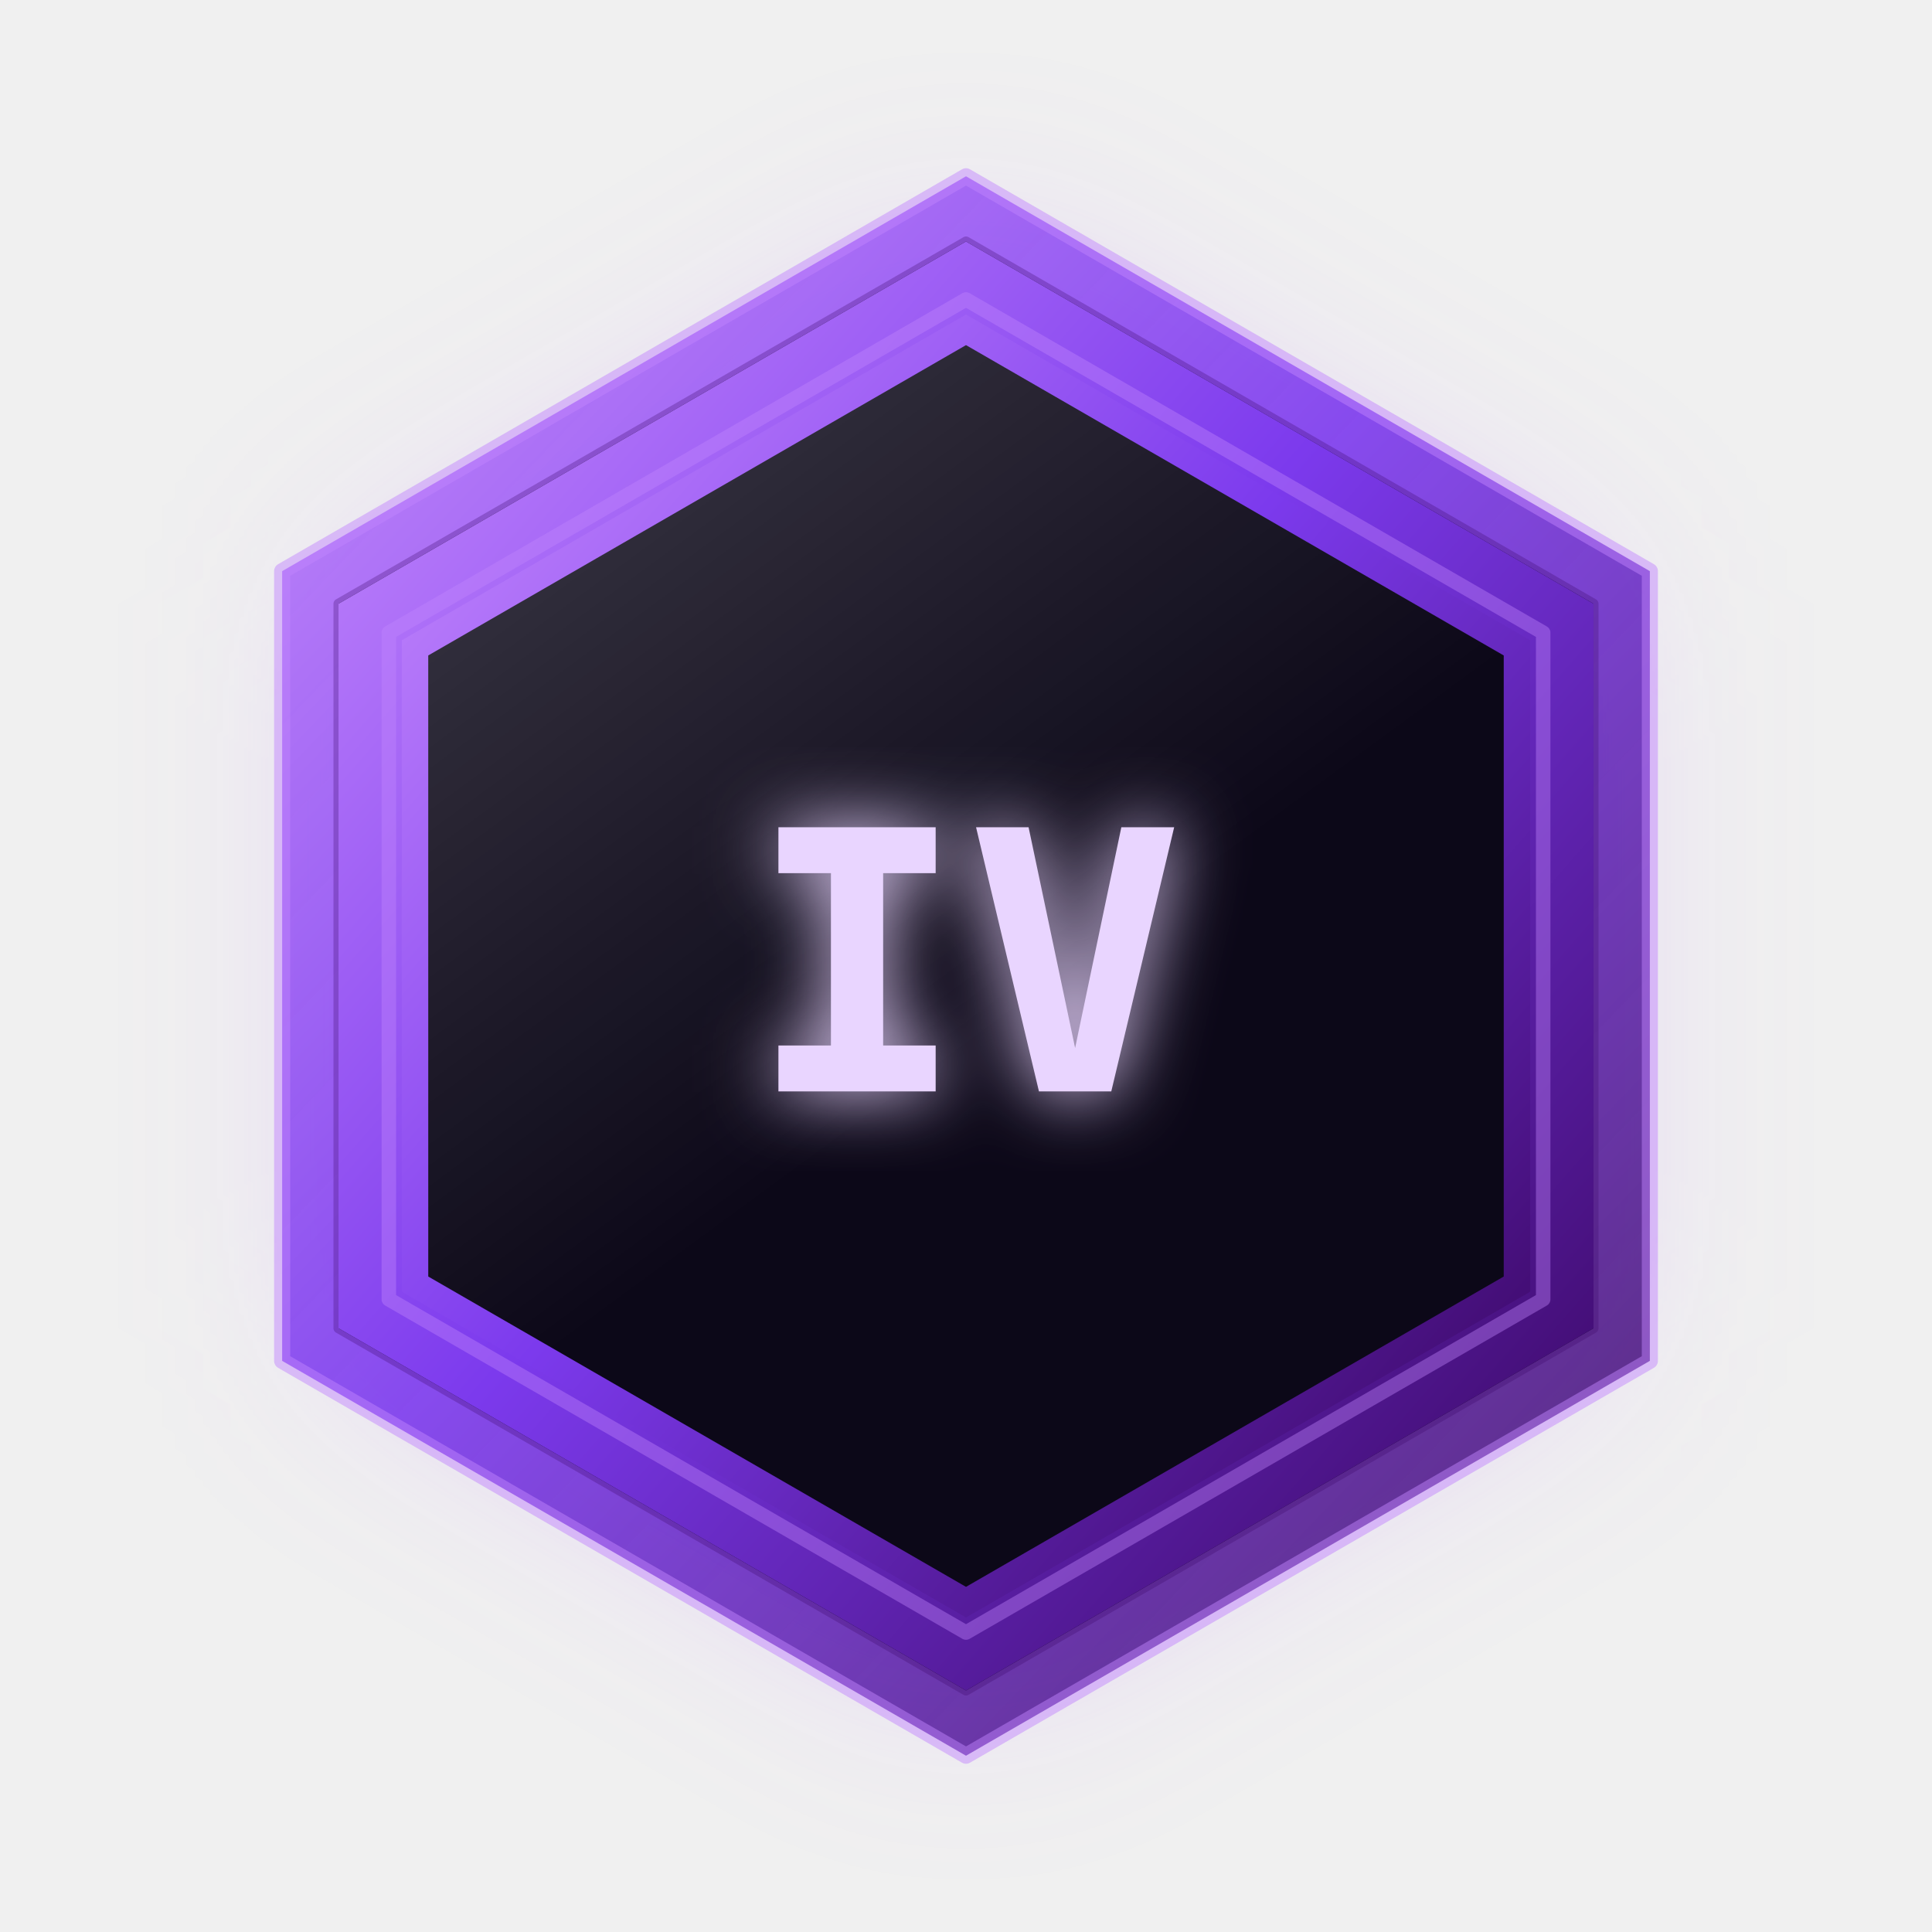
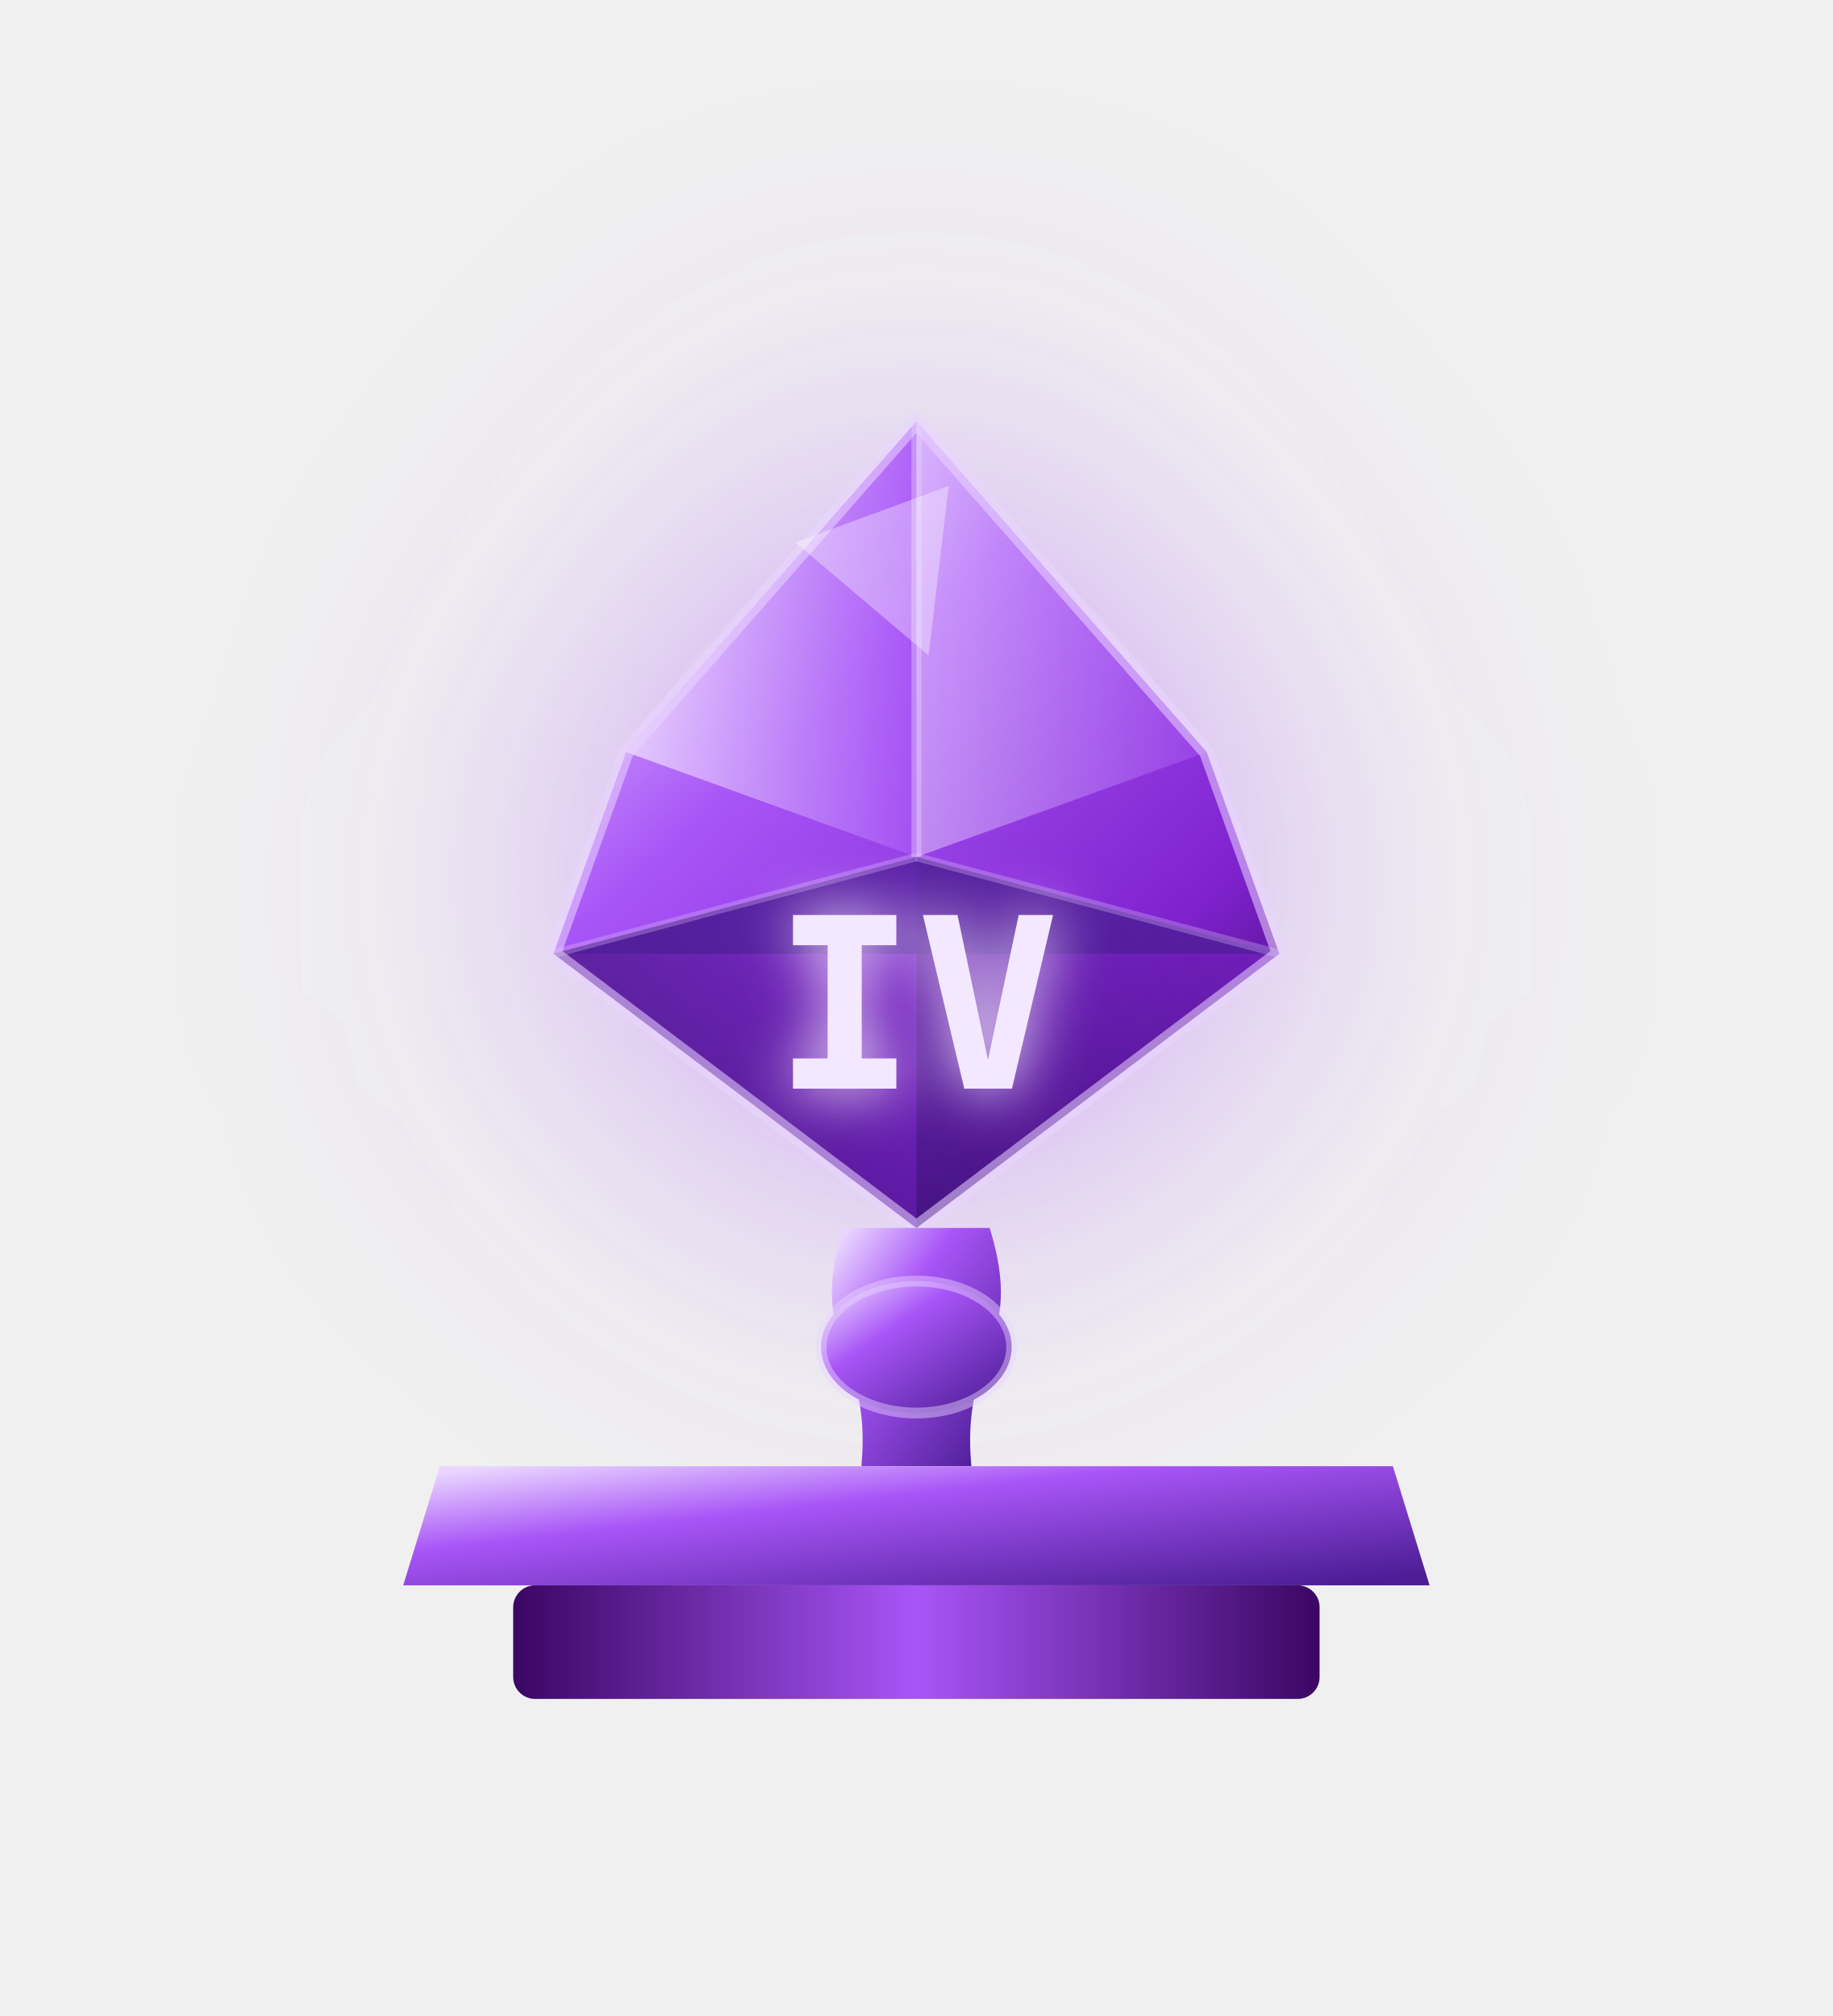
- <svg xmlns="http://www.w3.org/2000/svg" width="84" height="84" viewBox="-6 -6 96 96" overflow="visible" role="img" aria-label="Season Cup IV">
+ <svg xmlns="http://www.w3.org/2000/svg" width="110" height="121" viewBox="0 0 110 114.4" role="img" aria-label="Season Cup">
  <defs>
-     <radialGradient id="bgcup15" cx="36%" cy="30%" r="72%">
-       <stop offset="0%" stop-color="#0c0818" />
-       <stop offset="100%" stop-color="#0c0818" />
-     </radialGradient>
-     <linearGradient id="rimcup15" x1="5%" y1="5%" x2="95%" y2="95%">
-       <stop offset="0%" stop-color="#c084fc" />
-       <stop offset="45%" stop-color="#7c3aed" />
+     <linearGradient id="gAscup" x1="10%" y1="0%" x2="90%" y2="100%">
+       <stop offset="0%" stop-color="#e9d5ff" />
+       <stop offset="35%" stop-color="#a855f7" />
+       <stop offset="75%" stop-color="#7e22ce" />
      <stop offset="100%" stop-color="#3b0764" />
    </linearGradient>
-     <linearGradient id="shcup15" x1="18%" y1="0%" x2="82%" y2="100%">
-       <stop offset="0%" stop-color="white" stop-opacity="0.18" />
-       <stop offset="55%" stop-color="white" stop-opacity="0" />
+     <linearGradient id="gBscup">
+       <stop offset="0%" stop-color="#f3e8ff" />
+       <stop offset="100%" stop-color="#a855f7" />
    </linearGradient>
-     <filter id="glcup15" x="-30%" y="-30%" width="160%" height="160%">
+     <linearGradient id="gCscup" x1="100%" y1="0%" x2="0%" y2="100%">
+       <stop offset="0%" stop-color="#7e22ce" />
+       <stop offset="100%" stop-color="#2e1065" />
+     </linearGradient>
+     <linearGradient id="purpscup" x1="5%" y1="5%" x2="95%" y2="95%">
+       <stop offset="0%" stop-color="#e9d5ff" />
+       <stop offset="35%" stop-color="#a855f7" />
+       <stop offset="100%" stop-color="#4c1d95" />
+     </linearGradient>
+     <linearGradient id="basescup" x1="0%" y1="0%" x2="100%" y2="0%">
+       <stop offset="0%" stop-color="#3b0764" />
+       <stop offset="50%" stop-color="#a855f7" />
+       <stop offset="100%" stop-color="#3b0764" />
+     </linearGradient>
+     <filter id="glscup" x="-50%" y="-50%" width="200%" height="200%">
      <feGaussianBlur stdDeviation="1.8" result="b" />
      <feMerge>
        <feMergeNode in="b" />
        <feMergeNode in="SourceGraphic" />
      </feMerge>
    </filter>
-     <filter id="halocup15" x="-80%" y="-80%" width="360%" height="360%">
-       <feGaussianBlur stdDeviation="5" result="b" />
+     <filter id="haloscup" x="-80%" y="-80%" width="360%" height="360%">
+       <feGaussianBlur stdDeviation="11.0" result="b" />
      <feMerge>
        <feMergeNode in="b" />
        <feMergeNode in="SourceGraphic" />
      </feMerge>
    </filter>
-     <linearGradient id="pgcup15_0" x1="5%" y1="0%" x2="95%" y2="100%">
-       <stop offset="0%" stop-color="#c084fc" stop-opacity="0.95" />
-       <stop offset="45%" stop-color="#7c3aed" stop-opacity="0.90" />
-       <stop offset="100%" stop-color="#3b0764" stop-opacity="0.85" />
-     </linearGradient>
  </defs>
-   <path d="M73.18,24.00 L73.18,60.00 L42.00,78.00 L10.82,60.00 L10.82,24.00 L42.00,6.00Z" fill="#c084fc" fill-opacity="0.32" filter="url(#halocup15)" />
-   <path d="M75.98,22.38 L75.98,61.62 L42.00,81.24 L8.02,61.62 L8.02,22.38 L42.00,2.76Z" fill="url(#pgcup15_0)" />
-   <path d="M73.18,24.00 L73.18,60.00 L42.00,78.00 L10.82,60.00 L10.82,24.00 L42.00,6.00Z" fill="#0c0818" />
-   <path d="M75.98,22.38 L75.98,61.62 L42.00,81.24 L8.02,61.62 L8.02,22.38 L42.00,2.76Z" fill="none" stroke="#c084fc" stroke-width="0.8" stroke-opacity="0.48" stroke-linejoin="round" />
-   <path d="M73.18,24.00 L73.18,60.00 L42.00,78.00 L10.82,60.00 L10.82,24.00 L42.00,6.00Z" fill="none" stroke="#3b0764" stroke-width="0.5" stroke-opacity="0.28" stroke-linejoin="round" />
-   <path d="M73.18,24.00 L73.18,60.00 L42.00,78.00 L10.82,60.00 L10.82,24.00 L42.00,6.00Z" fill="url(#rimcup15)" />
-   <path d="M69.28,26.25 L69.28,57.75 L42.00,73.50 L14.72,57.75 L14.72,26.25 L42.00,10.50Z" fill="#0c0818" />
-   <path d="M69.28,26.25 L69.28,57.75 L42.00,73.50 L14.72,57.75 L14.72,26.25 L42.00,10.50Z" fill="none" stroke="url(#rimcup15)" stroke-width="1.51" />
-   <path d="M68.72,26.57 L68.72,57.43 L42.00,72.85 L15.28,57.43 L15.28,26.57 L42.00,11.15Z" fill="url(#bgcup15)" />
-   <path d="M68.72,26.57 L68.72,57.43 L42.00,72.85 L15.28,57.43 L15.28,26.57 L42.00,11.15Z" fill="url(#shcup15)" />
-   <path d="M70.68,25.44 L70.68,58.56 L42.00,75.12 L13.32,58.56 L13.32,25.44 L42.00,8.88Z" fill="none" stroke="#c084fc" stroke-width="0.72" stroke-opacity="0.40" stroke-linejoin="round" />
-   <text x="42.00" y="42.00" text-anchor="middle" dominant-baseline="central" font-family="Orbitron,monospace" font-weight="900" font-size="18" fill="#e9d5ff" filter="url(#glcup15)">IV</text>
+   <path d="M55.00,22.00 L72.42,41.84 L76.78,53.94 L55.00,70.40 L33.22,53.94 L37.58,41.84 Z" fill="#a855f7" fill-opacity="0.55" filter="url(#haloscup)" />
+   <path d="M55.00,22.00 L72.42,41.84 L76.78,53.94 L55.00,70.40 L33.22,53.94 L37.58,41.84 Z" fill="url(#gAscup)" />
+   <path d="M55.00,22.00 L37.58,41.84 L55.00,48.14 Z" fill="url(#gBscup)" opacity="0.72" />
+   <path d="M55.00,22.00 L72.42,41.84 L55.00,48.14 Z" fill="url(#gBscup)" opacity="0.45" />
+   <path d="M33.22,53.94 L55.00,70.40 L55.00,48.14 Z" fill="url(#gCscup)" opacity="0.80" />
+   <path d="M76.78,53.94 L55.00,70.40 L55.00,48.14 Z" fill="url(#gCscup)" opacity="0.65" />
+   <path d="M33.22,53.94 L76.78,53.94 L55.00,48.14 Z" fill="#4c1d95" opacity="0.70" />
+   <path d="M55.00,22.00 L72.42,41.84 L76.78,53.94 L55.00,70.40 L33.22,53.94 L37.58,41.84 Z" fill="none" stroke="#e9d5ff" stroke-width="0.9" stroke-opacity="0.55" />
+   <line x1="55.00" y1="22.00" x2="55.00" y2="48.14" stroke="#e9d5ff" stroke-width="0.6" stroke-opacity="0.4" />
+   <line x1="55.00" y1="48.14" x2="33.22" y2="53.94" stroke="#e9d5ff" stroke-width="0.5" stroke-opacity="0.28" />
+   <line x1="55.00" y1="48.14" x2="76.78" y2="53.94" stroke="#e9d5ff" stroke-width="0.5" stroke-opacity="0.28" />
+   <path d="M47.74,29.26 L56.94,25.87 L55.73,36.04 Z" fill="white" opacity="0.35" />
+   <text x="55.00" y="57.09" text-anchor="middle" dominant-baseline="central" font-family="Orbitron,monospace" font-weight="900" font-size="14.3" fill="#f3e8ff" filter="url(#glscup)" aria-label="Season Cup">IV</text>
+   <path d="M50.60,70.40 C48.40,77.55 52.36,77.55 51.70,84.70 L58.30,84.70 C57.64,77.55 61.60,77.55 59.40,70.40 Z" fill="url(#purpscup)" />
+   <ellipse cx="55.00" cy="77.55" rx="5.72" ry="3.96" fill="url(#purpscup)" />
+   <ellipse cx="55.00" cy="77.55" rx="5.72" ry="3.96" fill="none" stroke="#e9d5ff" stroke-width="0.65" stroke-opacity="0.45" />
+   <path d="M26.40,84.70 L24.20,91.85 L85.80,91.85 L83.60,84.70 Z" fill="url(#purpscup)" />
+   <rect x="30.80" y="91.85" width="48.40" height="6.82" rx="1.32" fill="url(#basescup)" />
</svg>
